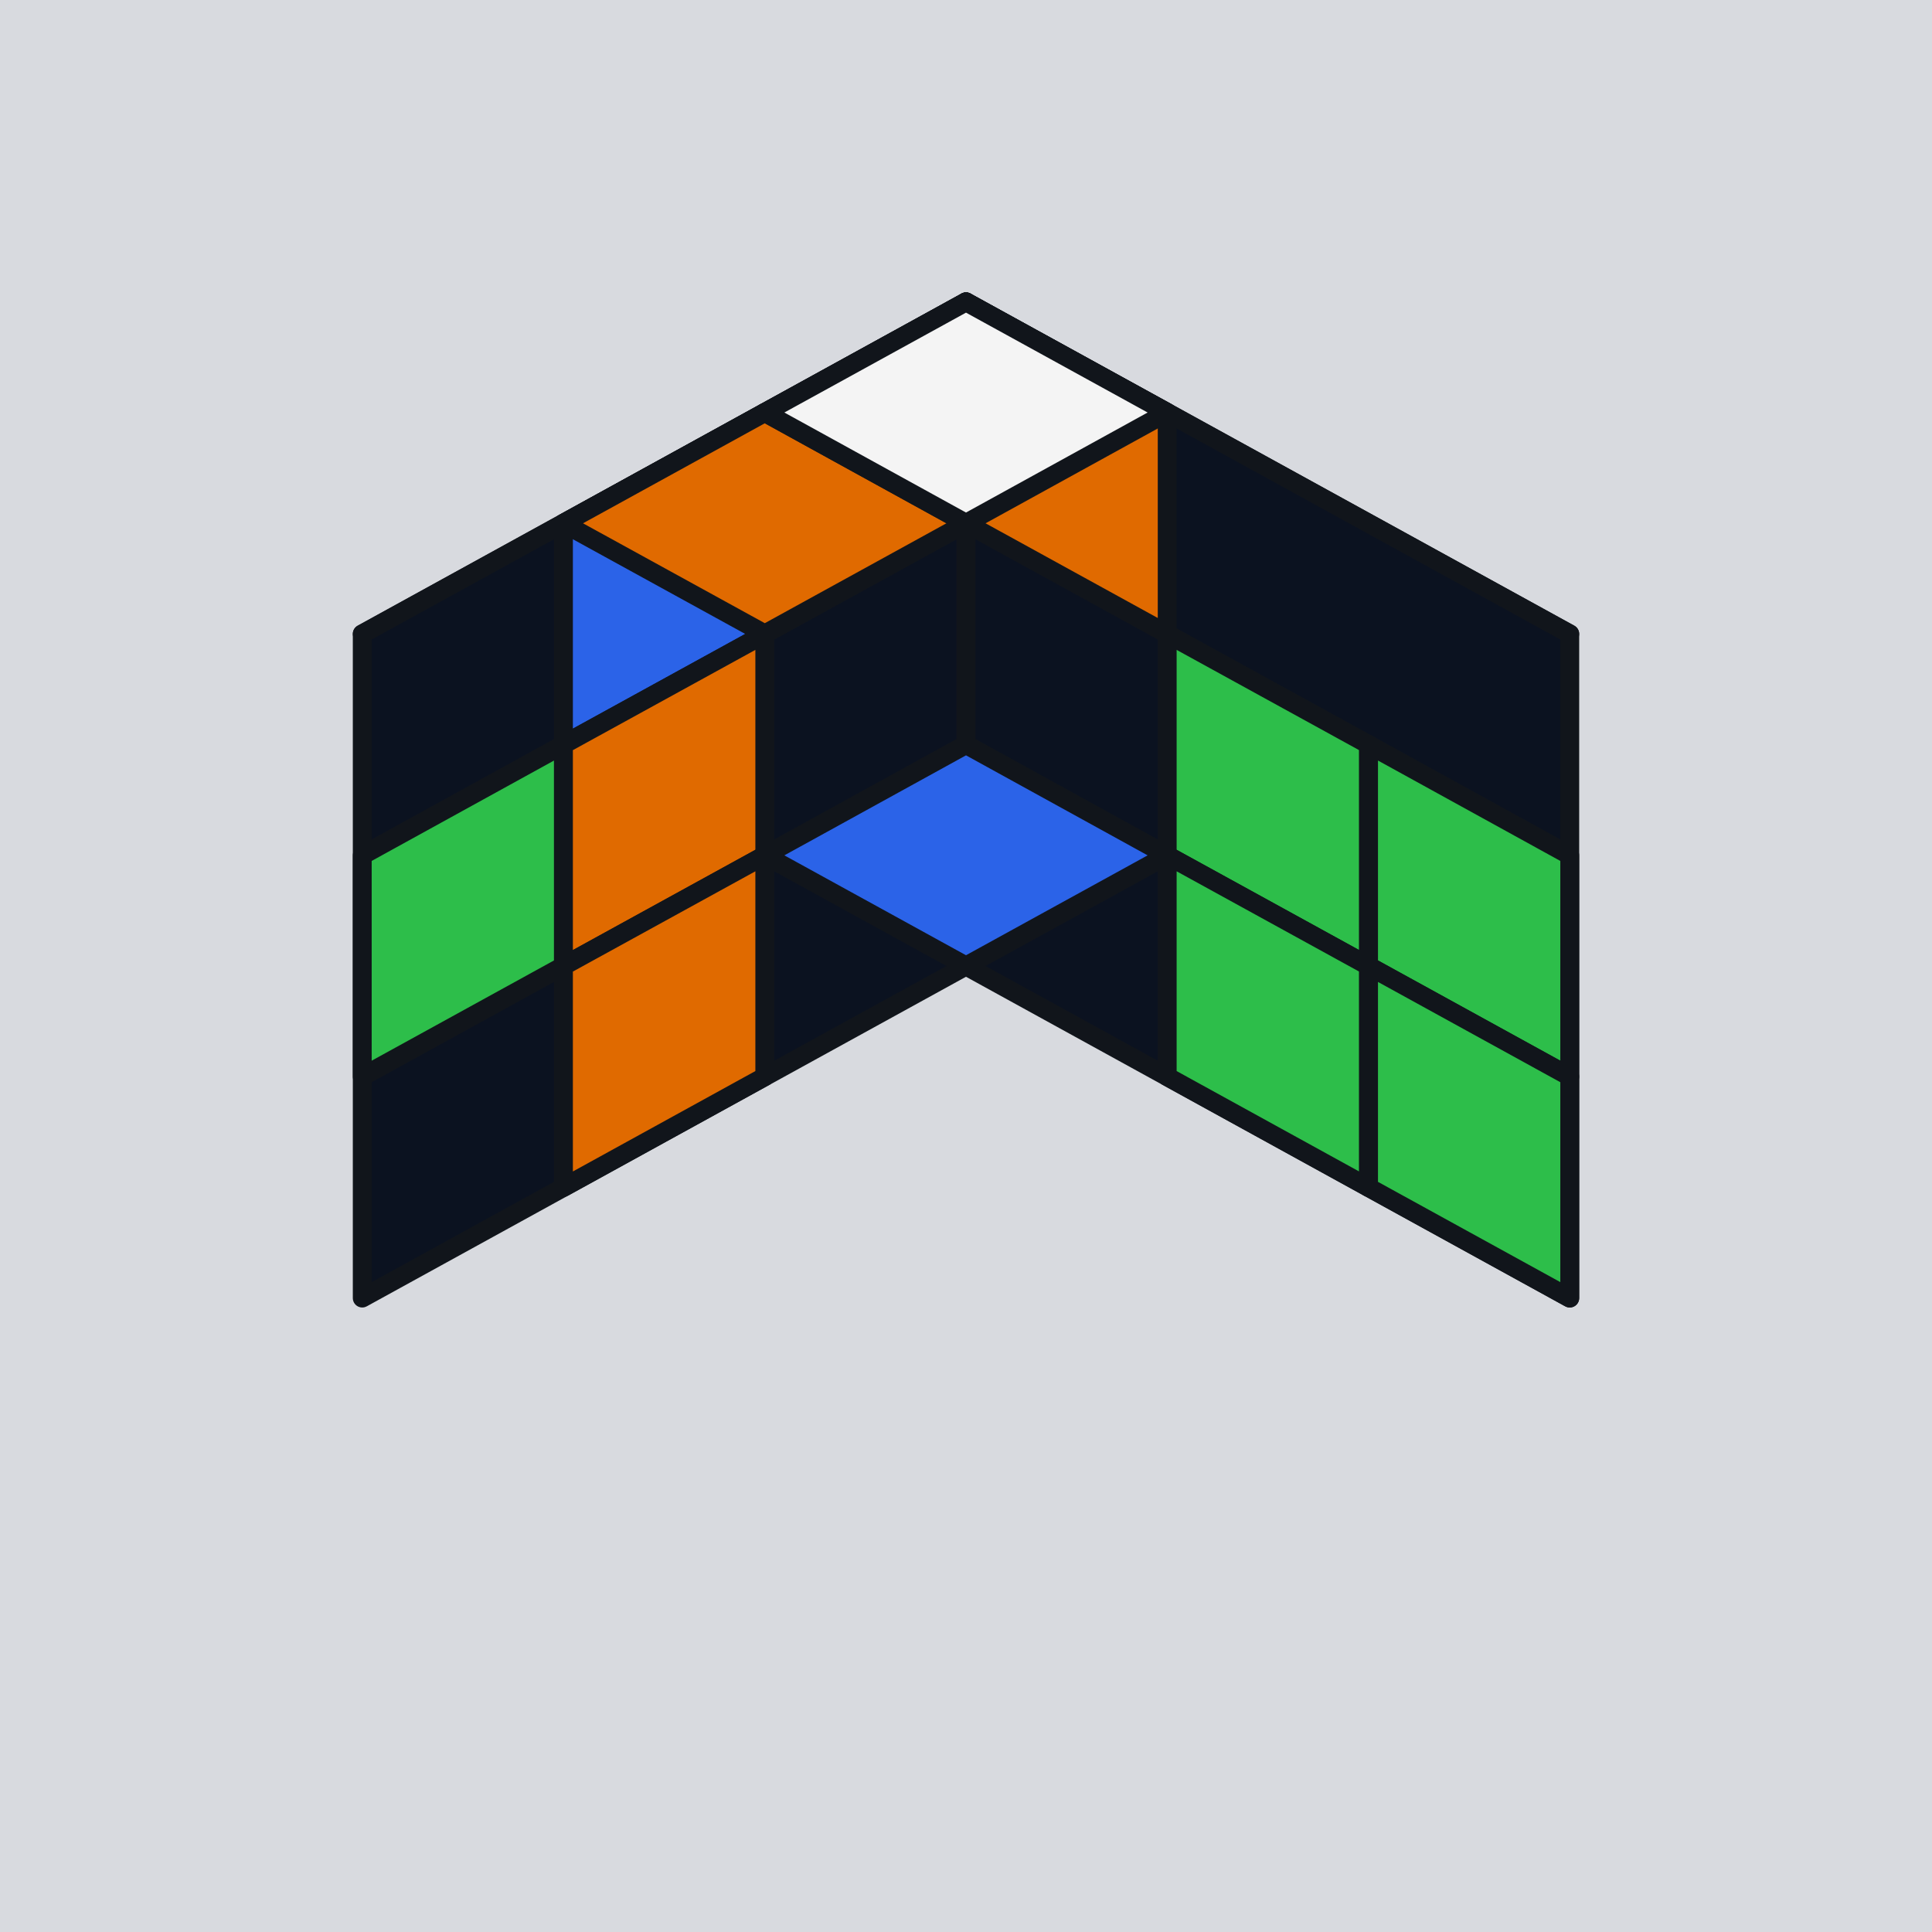
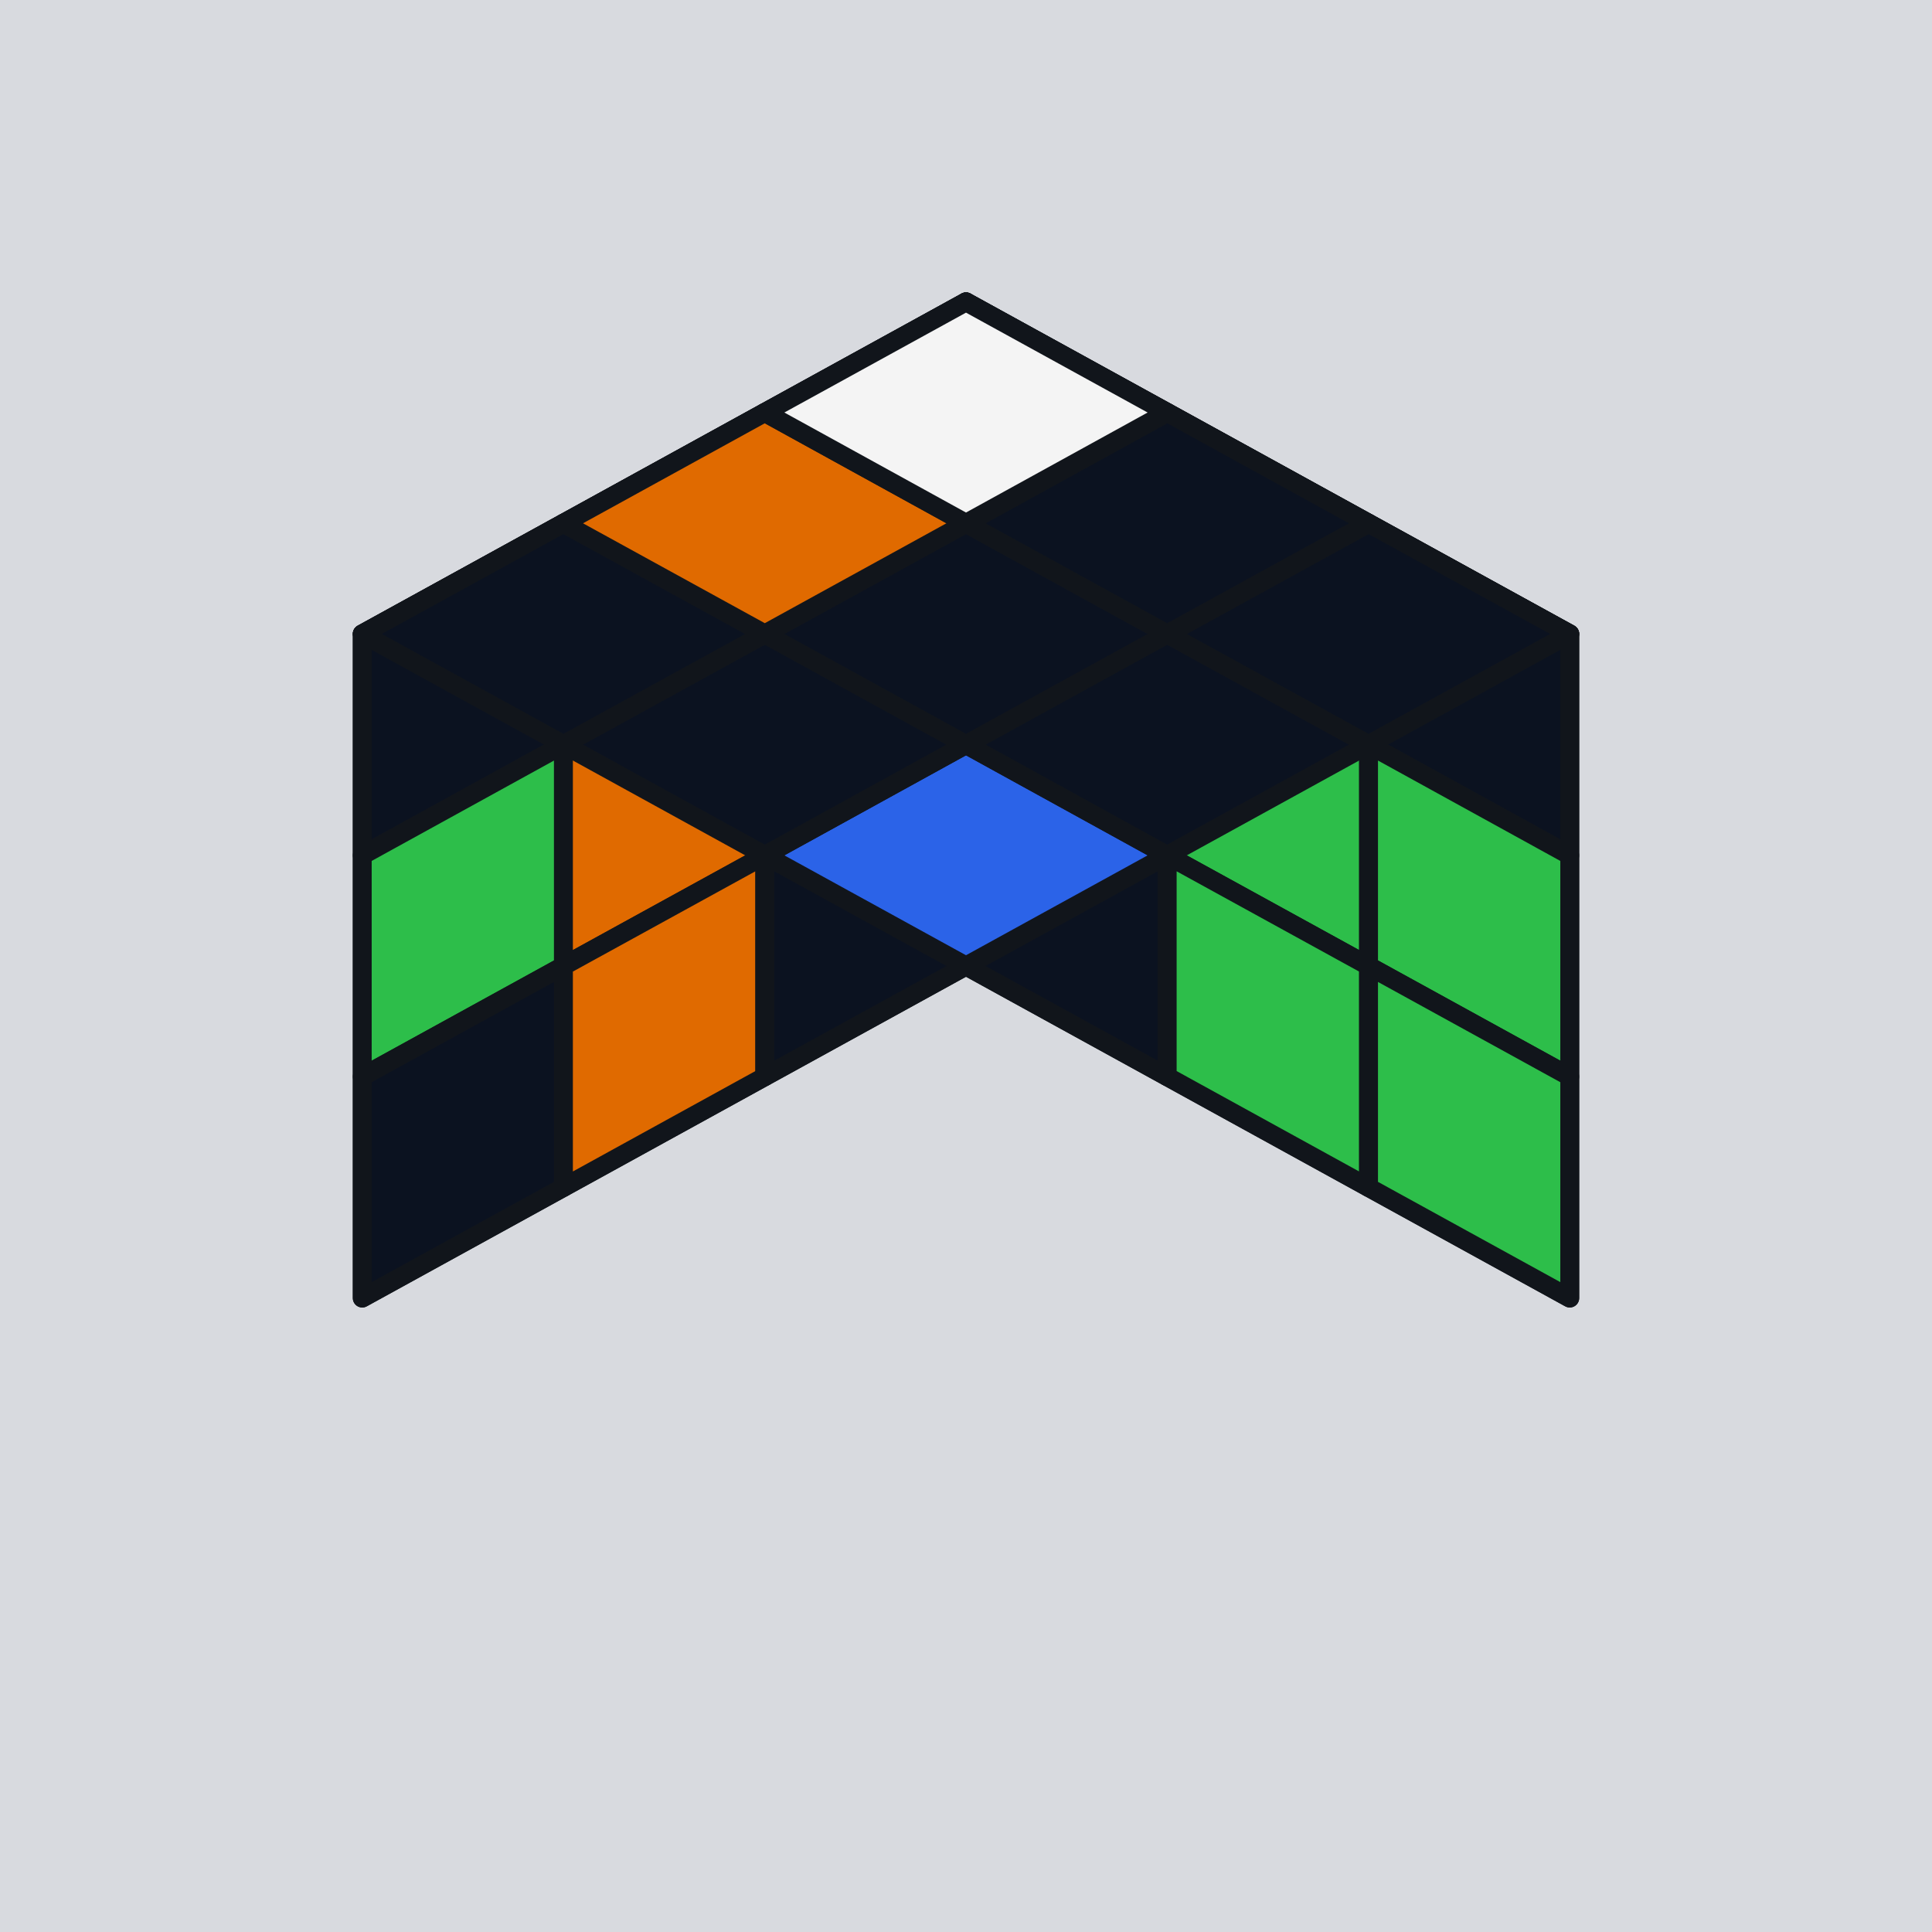
<svg xmlns="http://www.w3.org/2000/svg" viewBox="0 0 128 128">
  <rect x="0" y="0" width="128" height="128" fill="#D8DADF" />
  <polygon points="64.00,64.00 104.00,42.00 64.00,20.00 24.00,42.00" fill="#0B1220" stroke="#11151B" stroke-width="1.25" stroke-linejoin="round" />
  <polygon points="24.00,42.00 64.00,20.00 64.00,64.00 24.00,86.00" fill="#0B1220" stroke="#11151B" stroke-width="1.25" stroke-linejoin="round" />
  <polygon points="64.00,20.00 104.00,42.00 104.00,86.00 64.00,64.00" fill="#0B1220" stroke="#11151B" stroke-width="1.25" stroke-linejoin="round" />
+   <polygon points="24.00,42.00 37.33,34.67 37.33,49.33 24.00,56.67" fill="#0B1220" stroke="#11151B" stroke-width="1.25" stroke-linejoin="round" />
  <polygon points="37.33,34.67 50.67,27.33 50.67,42.00 37.33,49.33" fill="#2B63E8" stroke="#11151B" stroke-width="1.25" stroke-linejoin="round" />
  <polygon points="50.67,27.33 64.00,20.00 64.00,34.67 50.67,42.00" fill="#2DBE4A" stroke="#11151B" stroke-width="1.25" stroke-linejoin="round" />
  <polygon points="24.00,56.67 37.33,49.33 37.33,64.00 24.00,71.33" fill="#2DBE4A" stroke="#11151B" stroke-width="1.25" stroke-linejoin="round" />
  <polygon points="37.33,49.33 50.67,42.00 50.67,56.67 37.33,64.00" fill="#E06A00" stroke="#11151B" stroke-width="1.25" stroke-linejoin="round" />
+   <polygon points="50.67,42.00 64.00,34.67 64.00,49.33 50.67,56.67" fill="#0B1220" stroke="#11151B" stroke-width="1.25" stroke-linejoin="round" />
+   <polygon points="24.00,71.33 37.33,64.00 37.33,78.67 24.00,86.00" fill="#0B1220" stroke="#11151B" stroke-width="1.25" stroke-linejoin="round" />
  <polygon points="37.33,64.00 50.67,56.67 50.67,71.33 37.33,78.67" fill="#E06A00" stroke="#11151B" stroke-width="1.25" stroke-linejoin="round" />
+   <polygon points="50.67,56.67 64.00,49.33 64.00,64.00 50.67,71.33" fill="#0B1220" stroke="#11151B" stroke-width="1.25" stroke-linejoin="round" />
  <polygon points="64.00,20.00 77.33,27.33 77.33,42.00 64.00,34.67" fill="#E06A00" stroke="#11151B" stroke-width="1.25" stroke-linejoin="round" />
+   <polygon points="77.33,27.33 90.67,34.67 90.67,49.33 77.33,42.00" fill="#0B1220" stroke="#11151B" stroke-width="1.25" stroke-linejoin="round" />
+   <polygon points="90.67,34.67 104.00,42.00 104.00,56.67 90.67,49.33" fill="#0B1220" stroke="#11151B" stroke-width="1.25" stroke-linejoin="round" />
+   <polygon points="64.00,34.67 77.33,42.00 77.33,56.67 64.00,49.33" fill="#0B1220" stroke="#11151B" stroke-width="1.25" stroke-linejoin="round" />
  <polygon points="77.33,42.00 90.67,49.33 90.67,64.00 77.33,56.67" fill="#2DBE4A" stroke="#11151B" stroke-width="1.25" stroke-linejoin="round" />
  <polygon points="90.67,49.33 104.00,56.67 104.00,71.33 90.67,64.00" fill="#2DBE4A" stroke="#11151B" stroke-width="1.25" stroke-linejoin="round" />
+   <polygon points="64.00,49.33 77.33,56.67 77.33,71.33 64.00,64.00" fill="#0B1220" stroke="#11151B" stroke-width="1.25" stroke-linejoin="round" />
  <polygon points="77.33,56.67 90.67,64.00 90.67,78.67 77.33,71.33" fill="#2DBE4A" stroke="#11151B" stroke-width="1.25" stroke-linejoin="round" />
  <polygon points="90.67,64.00 104.00,71.33 104.00,86.00 90.67,78.67" fill="#2DBE4A" stroke="#11151B" stroke-width="1.25" stroke-linejoin="round" />
  <polygon points="64.00,64.00 77.33,56.67 64.00,49.33 50.67,56.67" fill="#2B63E8" stroke="#11151B" stroke-width="1.25" stroke-linejoin="round" />
+   <polygon points="77.33,56.67 90.67,49.33 77.33,42.00 64.00,49.33" fill="#0B1220" stroke="#11151B" stroke-width="1.25" stroke-linejoin="round" />
+   <polygon points="90.67,49.33 104.00,42.00 90.67,34.67 77.33,42.00" fill="#0B1220" stroke="#11151B" stroke-width="1.25" stroke-linejoin="round" />
+   <polygon points="50.67,56.67 64.00,49.33 50.67,42.00 37.33,49.33" fill="#0B1220" stroke="#11151B" stroke-width="1.25" stroke-linejoin="round" />
+   <polygon points="64.00,49.33 77.33,42.00 64.00,34.67 50.67,42.00" fill="#0B1220" stroke="#11151B" stroke-width="1.25" stroke-linejoin="round" />
+   <polygon points="77.33,42.00 90.67,34.67 77.33,27.33 64.00,34.67" fill="#0B1220" stroke="#11151B" stroke-width="1.25" stroke-linejoin="round" />
+   <polygon points="37.33,49.33 50.67,42.00 37.33,34.67 24.00,42.00" fill="#0B1220" stroke="#11151B" stroke-width="1.25" stroke-linejoin="round" />
  <polygon points="50.67,42.00 64.00,34.67 50.67,27.33 37.33,34.67" fill="#E06A00" stroke="#11151B" stroke-width="1.25" stroke-linejoin="round" />
  <polygon points="64.00,34.67 77.33,27.33 64.00,20.00 50.67,27.33" fill="#F4F4F4" stroke="#11151B" stroke-width="1.25" stroke-linejoin="round" />
</svg>
